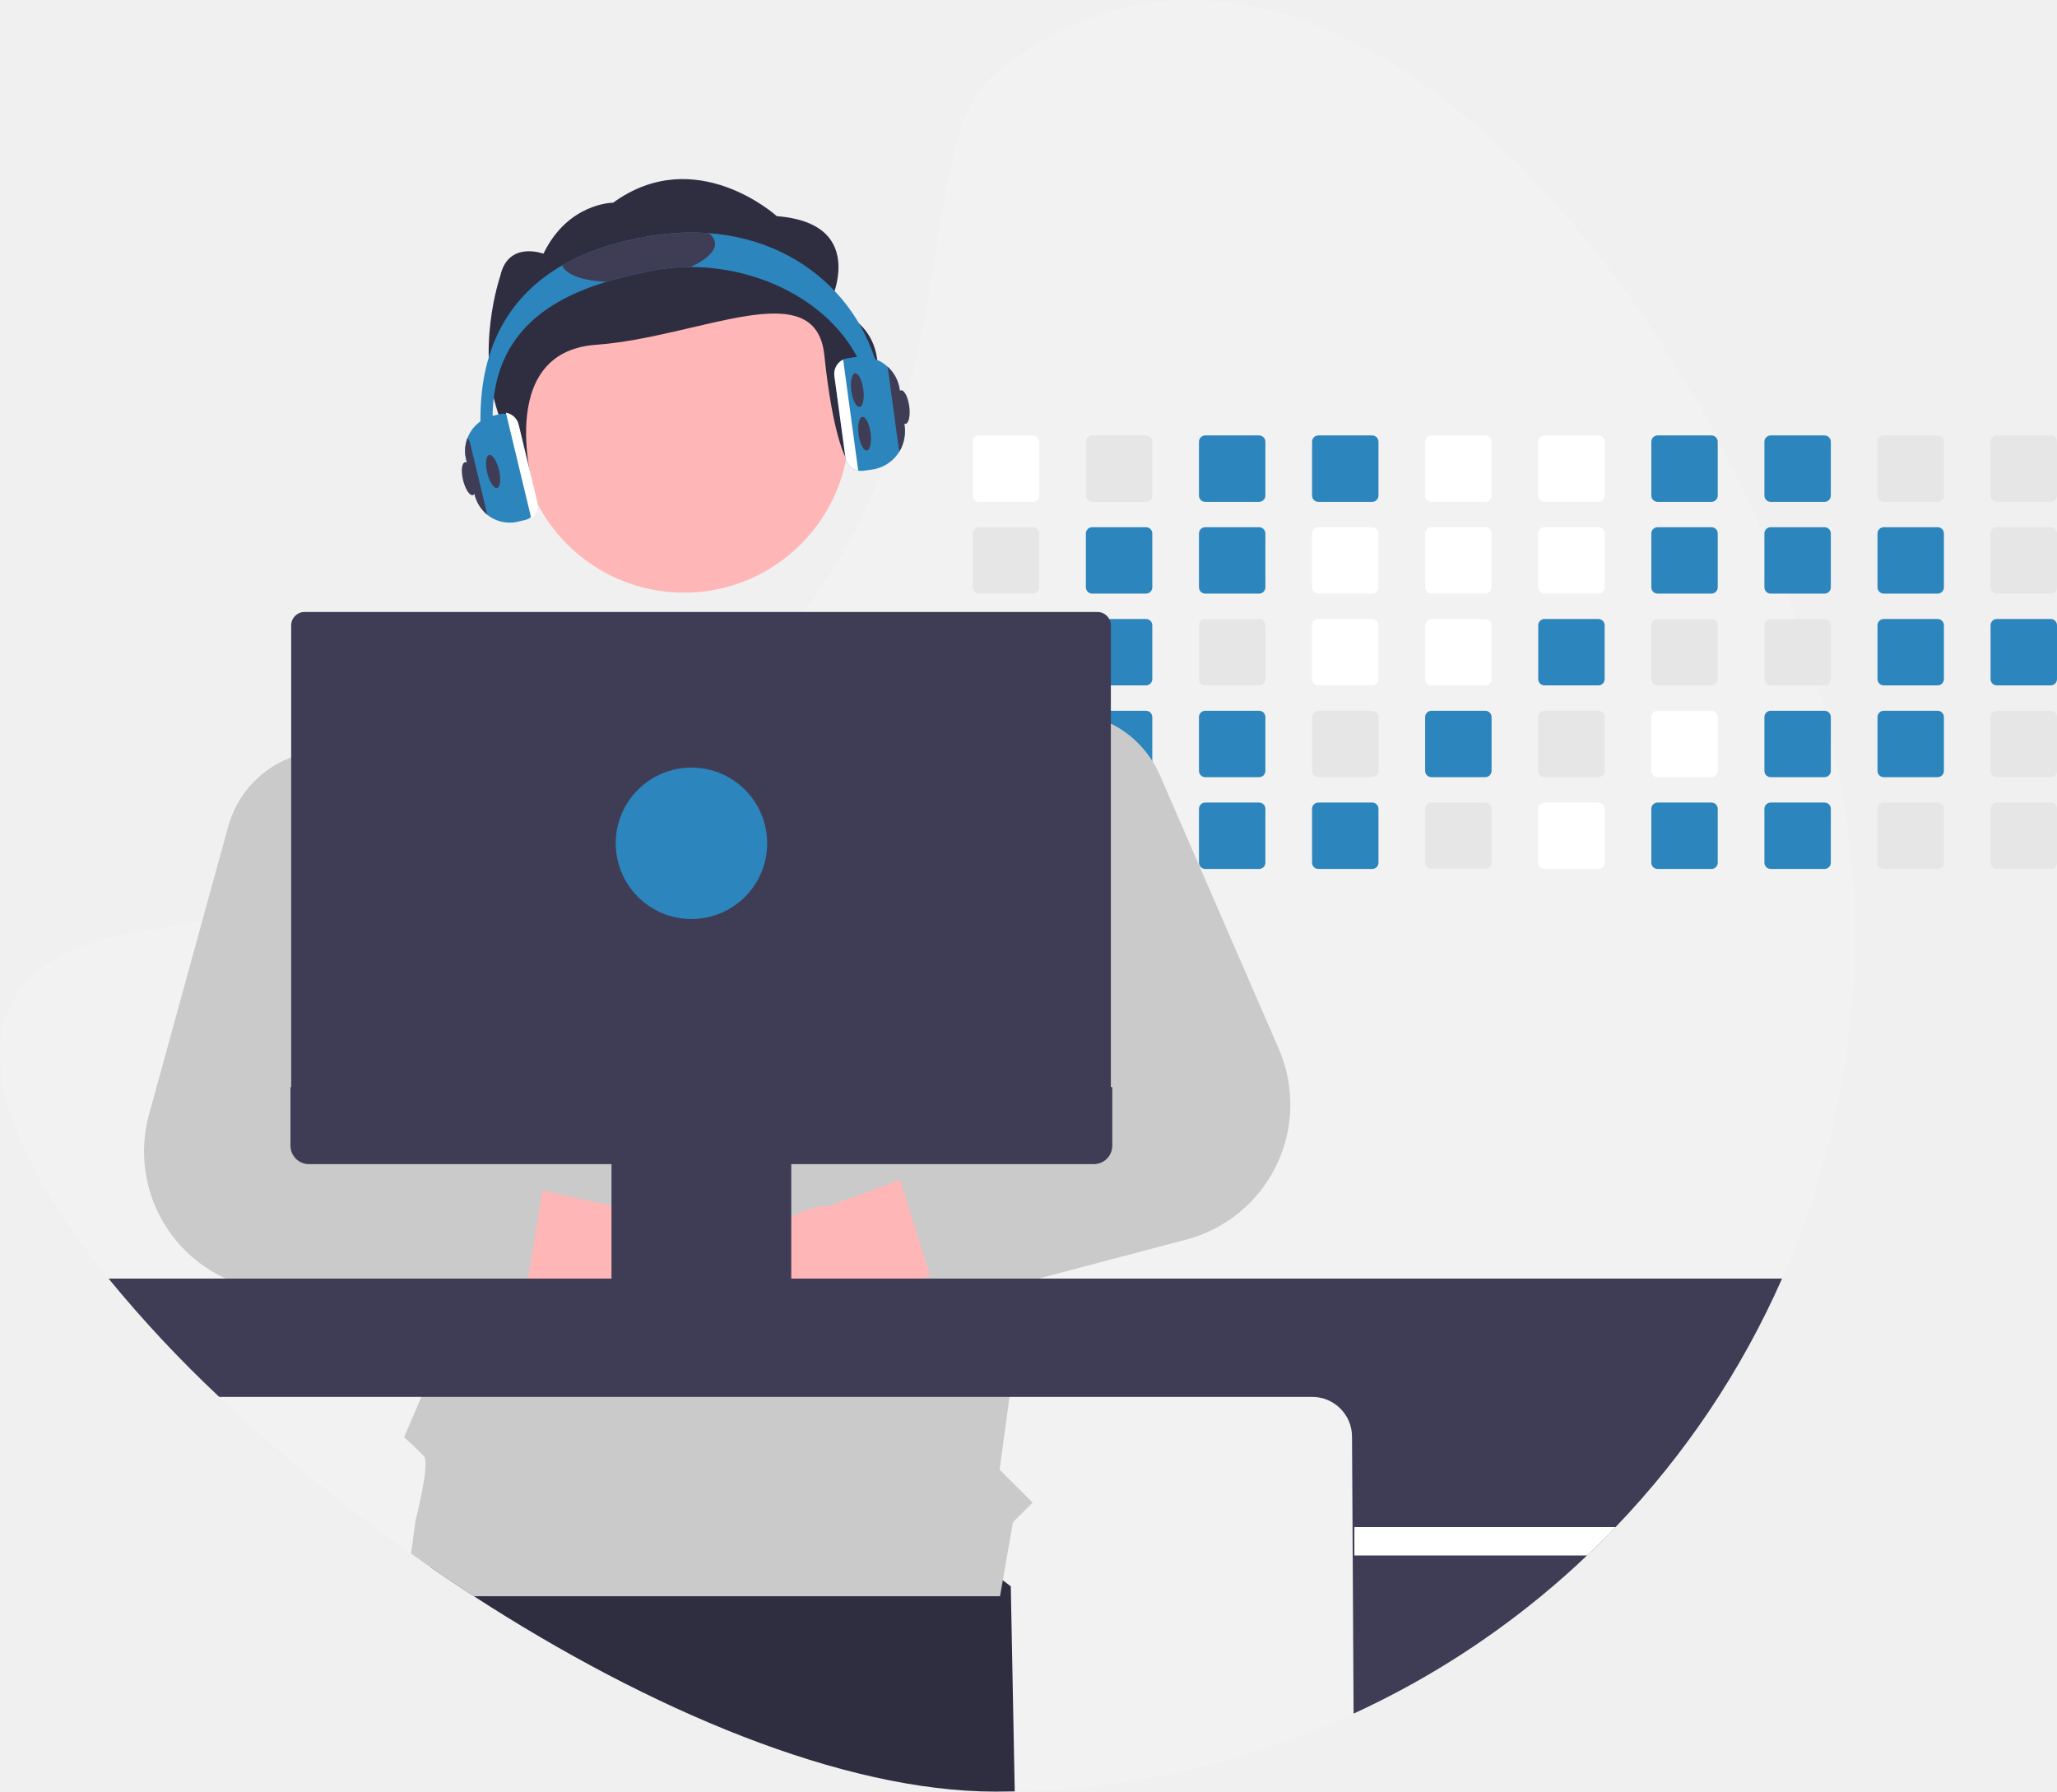
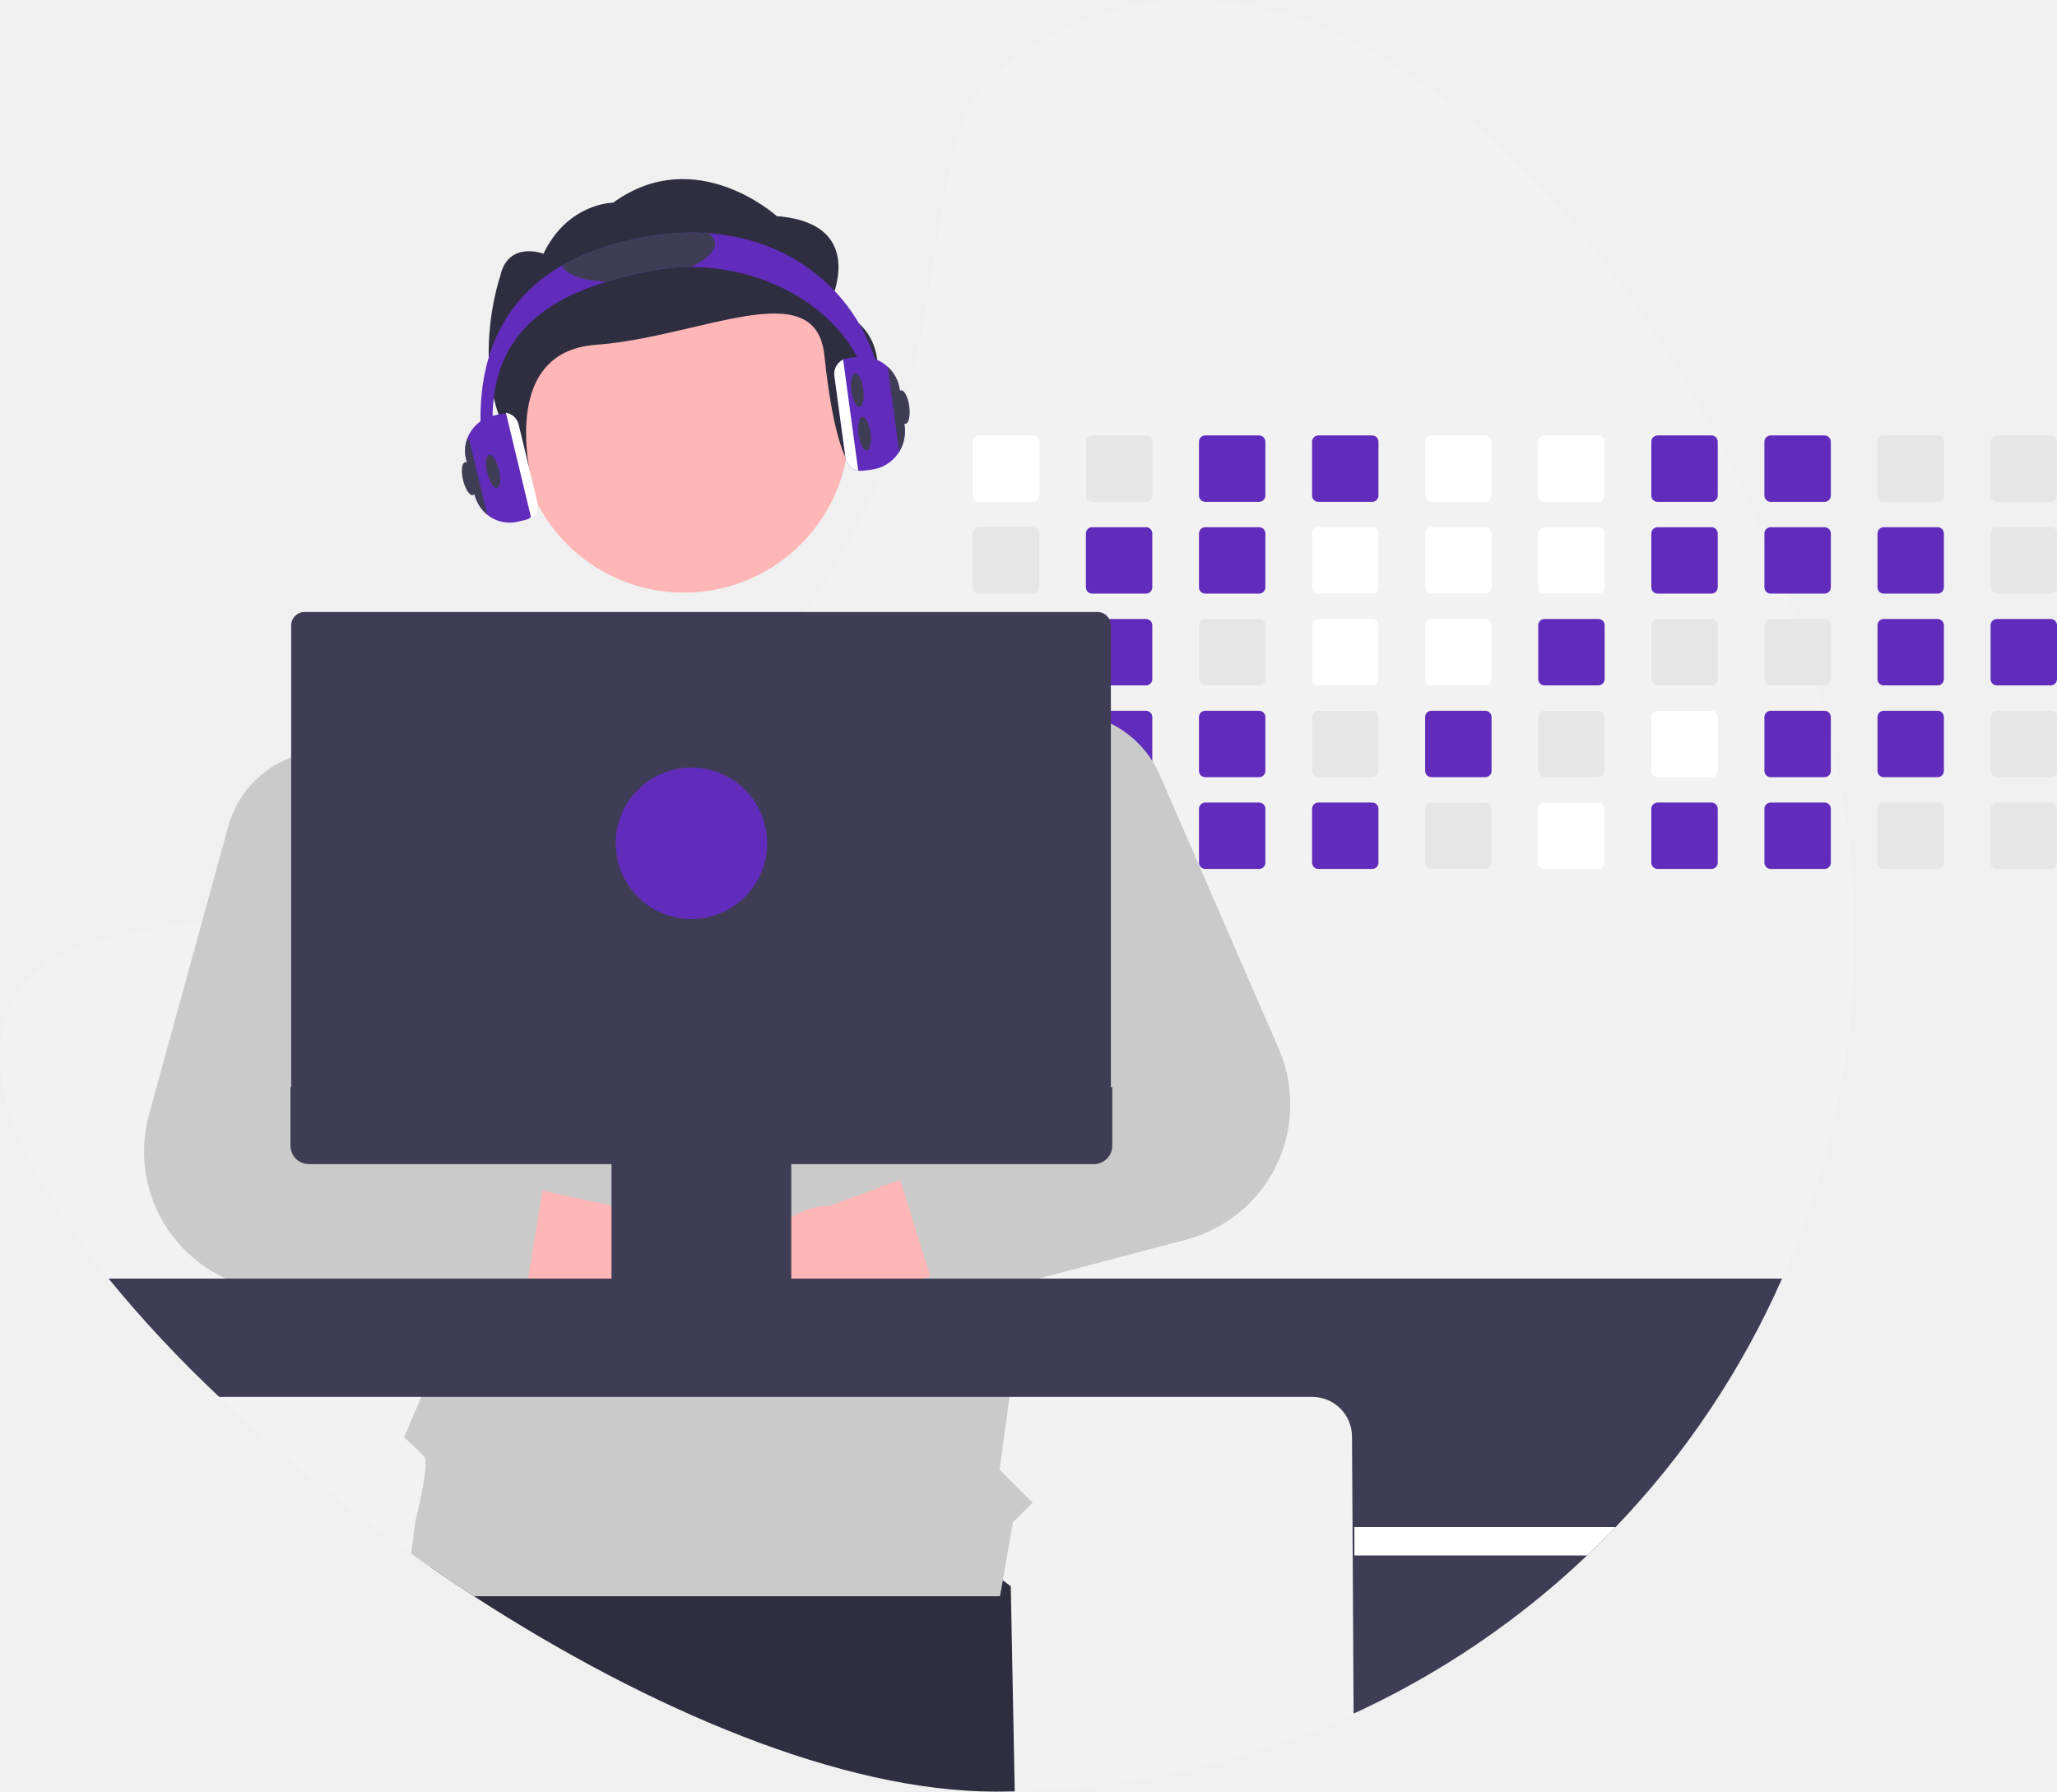
<svg xmlns="http://www.w3.org/2000/svg" data-name="Layer 1" width="850.538" height="740.83" viewBox="0 0 850.538 740.83">
  <path d="M941.609,465.125a354.21,354.21,0,0,1-98.85,245.9q-5.745,6.015-11.8,11.74-9.225,8.775-19.07,16.87a353.934,353.934,0,0,1-217.58,80.69q-3.975.09-7.98.09c-63.43,0-143.21-33.88-215.61-80.78q-8.985-5.82-17.81-11.91-4.125-2.82-8.21-5.72a730.43,730.43,0,0,1-79.32-64.8,514.116,514.116,0,0,1-45.75-48.92c-55.63-68.62-67.9-130.45,11.41-143.16q14.085-2.25,27.34-4.81,19.2-3.69,36.75-7.97,23.64-5.745,44.42-12.46,6.99-2.25,13.66-4.59c65.74-23.09,109.74-53.2,139.69-85.87q7.62-8.295,14.05-16.79a236.055,236.055,0,0,0,17.83-27.12,254.898,254.898,0,0,0,18.41-41.05l.27-.78c23.83-68.74,16.58-132.5,42.87-153.84,112.38-91.23,252.29,38.69,317.96,191.9q4.965,11.58,9.34,23.3,1.965,5.235,3.79,10.49,4.8,13.695,8.71,27.46,1.5,5.25,2.86,10.49c.97,3.77,1.9,7.53,2.76,11.29C938.139,412.305,941.609,439.455,941.609,465.125Z" transform="translate(-174.731 -79.58524)" fill="#f2f2f2" />
  <path d="M594.309,820.325q-3.975.09-7.98.09c-63.43,0-143.21-33.88-215.61-80.78q-8.985-5.82-17.81-11.91l5.16-31.4,156.21-20.74,78.4,59.95Z" transform="translate(-174.731 -79.58524)" fill="#2f2e41" />
  <path d="M601.829,259.635h-22.26a2.601,2.601,0,0,0-2.6,2.6v22.27a2.593,2.593,0,0,0,2.6,2.59h22.26a2.599,2.599,0,0,0,2.6-2.59v-22.27A2.608,2.608,0,0,0,601.829,259.635Z" transform="translate(-174.731 -79.58524)" fill="#fff" />
  <path d="M601.829,297.585h-22.26a2.601,2.601,0,0,0-2.6,2.6v22.27a2.593,2.593,0,0,0,2.6,2.59h22.26a2.599,2.599,0,0,0,2.6-2.59v-22.27A2.608,2.608,0,0,0,601.829,297.585Z" transform="translate(-174.731 -79.58524)" fill="#e6e6e6" />
  <path d="M601.829,335.535h-22.26a2.601,2.601,0,0,0-2.6,2.6v22.26a2.595,2.595,0,0,0,2.6,2.6h22.26a2.601,2.601,0,0,0,2.6-2.6v-22.26A2.608,2.608,0,0,0,601.829,335.535Z" transform="translate(-174.731 -79.58524)" fill="#e6e6e6" />
  <path d="M604.389,375.625a2.617,2.617,0,0,0-2.56-2.14h-22.26a2.601,2.601,0,0,0-2.6,2.6v22.26a2.595,2.595,0,0,0,2.6,2.6h22.26a2.601,2.601,0,0,0,2.6-2.6v-22.26A2.313,2.313,0,0,0,604.389,375.625Z" transform="translate(-174.731 -79.58524)" fill="#e6e6e6" />
  <path d="M602.839,411.635a2.634,2.634,0,0,0-1.01-.2h-22.26a2.595,2.595,0,0,0-2.6,2.6v22.26a2.588,2.588,0,0,0,2.6,2.6h22.26a2.601,2.601,0,0,0,2.6-2.6v-22.26A2.616,2.616,0,0,0,602.839,411.635Z" transform="translate(-174.731 -79.58524)" fill="#e6e6e6" />
  <path d="M648.589,259.635h-22.26a2.601,2.601,0,0,0-2.6,2.6v22.27a2.593,2.593,0,0,0,2.6,2.59h22.26a2.599,2.599,0,0,0,2.6-2.59v-22.27A2.608,2.608,0,0,0,648.589,259.635Z" transform="translate(-174.731 -79.58524)" fill="#e6e6e6" />
-   <path d="M648.589,297.585h-22.26a2.601,2.601,0,0,0-2.6,2.6v22.27a2.593,2.593,0,0,0,2.6,2.59h22.26a2.599,2.599,0,0,0,2.6-2.59v-22.27A2.608,2.608,0,0,0,648.589,297.585Z" transform="translate(-174.731 -79.58524)" fill="#2c85bc" />
-   <path d="M648.589,335.535h-22.26a2.601,2.601,0,0,0-2.6,2.6v22.26a2.595,2.595,0,0,0,2.6,2.6h22.26a2.601,2.601,0,0,0,2.6-2.6v-22.26A2.608,2.608,0,0,0,648.589,335.535Z" transform="translate(-174.731 -79.58524)" fill="#2c85bc" />
-   <path d="M648.589,373.485h-22.26a2.593,2.593,0,0,0-2.46,1.78,2.478,2.478,0,0,0-.14.82v22.26a2.595,2.595,0,0,0,2.6,2.6h22.26a2.601,2.601,0,0,0,2.6-2.6v-22.26A2.608,2.608,0,0,0,648.589,373.485Z" transform="translate(-174.731 -79.58524)" fill="#2c85bc" />
+   <path d="M648.589,297.585h-22.26a2.601,2.601,0,0,0-2.6,2.6v22.27a2.593,2.593,0,0,0,2.6,2.59h22.26a2.599,2.599,0,0,0,2.6-2.59v-22.27A2.608,2.608,0,0,0,648.589,297.585Z" transform="translate(-174.731 -79.58524)" fill="#612cbc" />
+   <path d="M648.589,335.535h-22.26a2.601,2.601,0,0,0-2.6,2.6v22.26a2.595,2.595,0,0,0,2.6,2.6h22.26a2.601,2.601,0,0,0,2.6-2.6v-22.26A2.608,2.608,0,0,0,648.589,335.535Z" transform="translate(-174.731 -79.58524)" fill="#612cbc" />
+   <path d="M648.589,373.485h-22.26a2.593,2.593,0,0,0-2.46,1.78,2.478,2.478,0,0,0-.14.82v22.26a2.595,2.595,0,0,0,2.6,2.6h22.26a2.601,2.601,0,0,0,2.6-2.6v-22.26A2.608,2.608,0,0,0,648.589,373.485Z" transform="translate(-174.731 -79.58524)" fill="#612cbc" />
  <path d="M648.589,411.435h-22.26a2.595,2.595,0,0,0-2.6,2.6v22.26a2.595,2.595,0,0,0,2.6,2.6h22.26a2.601,2.601,0,0,0,2.6-2.6v-22.26A2.601,2.601,0,0,0,648.589,411.435Z" transform="translate(-174.731 -79.58524)" fill="#e6e6e6" />
-   <path d="M695.349,259.635h-22.26a2.601,2.601,0,0,0-2.6,2.6v22.27a2.593,2.593,0,0,0,2.6,2.59h22.26a2.599,2.599,0,0,0,2.6-2.59v-22.27A2.608,2.608,0,0,0,695.349,259.635Z" transform="translate(-174.731 -79.58524)" fill="#2c85bc" />
-   <path d="M695.349,297.585h-22.26a2.601,2.601,0,0,0-2.6,2.6v22.27a2.593,2.593,0,0,0,2.6,2.59h22.26a2.599,2.599,0,0,0,2.6-2.59v-22.27A2.608,2.608,0,0,0,695.349,297.585Z" transform="translate(-174.731 -79.58524)" fill="#2c85bc" />
+   <path d="M695.349,259.635h-22.26a2.601,2.601,0,0,0-2.6,2.6v22.27a2.593,2.593,0,0,0,2.6,2.59h22.26a2.599,2.599,0,0,0,2.6-2.59v-22.27A2.608,2.608,0,0,0,695.349,259.635Z" transform="translate(-174.731 -79.58524)" fill="#612cbc" />
+   <path d="M695.349,297.585h-22.26a2.601,2.601,0,0,0-2.6,2.6v22.27a2.593,2.593,0,0,0,2.6,2.59h22.26a2.599,2.599,0,0,0,2.6-2.59v-22.27A2.608,2.608,0,0,0,695.349,297.585Z" transform="translate(-174.731 -79.58524)" fill="#612cbc" />
  <path d="M695.349,335.535h-22.26a2.601,2.601,0,0,0-2.6,2.6v22.26a2.595,2.595,0,0,0,2.6,2.6h22.26a2.601,2.601,0,0,0,2.6-2.6v-22.26A2.608,2.608,0,0,0,695.349,335.535Z" transform="translate(-174.731 -79.58524)" fill="#e6e6e6" />
-   <path d="M695.349,373.485h-22.26a2.601,2.601,0,0,0-2.6,2.6v22.26a2.595,2.595,0,0,0,2.6,2.6h22.26a2.601,2.601,0,0,0,2.6-2.6v-22.26A2.608,2.608,0,0,0,695.349,373.485Z" transform="translate(-174.731 -79.58524)" fill="#2c85bc" />
-   <path d="M695.349,411.435h-22.26a2.595,2.595,0,0,0-2.6,2.6v22.26a2.595,2.595,0,0,0,2.6,2.6h22.26a2.601,2.601,0,0,0,2.6-2.6v-22.26A2.601,2.601,0,0,0,695.349,411.435Z" transform="translate(-174.731 -79.58524)" fill="#2c85bc" />
-   <path d="M742.109,259.635h-22.26a2.601,2.601,0,0,0-2.6,2.6v22.27a2.593,2.593,0,0,0,2.6,2.59h22.26a2.599,2.599,0,0,0,2.6-2.59v-22.27A2.608,2.608,0,0,0,742.109,259.635Z" transform="translate(-174.731 -79.58524)" fill="#2c85bc" />
+   <path d="M695.349,373.485h-22.26a2.601,2.601,0,0,0-2.6,2.6v22.26a2.595,2.595,0,0,0,2.6,2.6h22.26a2.601,2.601,0,0,0,2.6-2.6v-22.26A2.608,2.608,0,0,0,695.349,373.485Z" transform="translate(-174.731 -79.58524)" fill="#612cbc" />
+   <path d="M695.349,411.435h-22.26a2.595,2.595,0,0,0-2.6,2.6v22.26a2.595,2.595,0,0,0,2.6,2.6h22.26a2.601,2.601,0,0,0,2.6-2.6v-22.26A2.601,2.601,0,0,0,695.349,411.435Z" transform="translate(-174.731 -79.58524)" fill="#612cbc" />
+   <path d="M742.109,259.635h-22.26a2.601,2.601,0,0,0-2.6,2.6v22.27a2.593,2.593,0,0,0,2.6,2.59h22.26a2.599,2.599,0,0,0,2.6-2.59v-22.27A2.608,2.608,0,0,0,742.109,259.635Z" transform="translate(-174.731 -79.58524)" fill="#612cbc" />
  <path d="M742.109,297.585h-22.26a2.601,2.601,0,0,0-2.6,2.6v22.27a2.593,2.593,0,0,0,2.6,2.59h22.26a2.599,2.599,0,0,0,2.6-2.59v-22.27A2.608,2.608,0,0,0,742.109,297.585Z" transform="translate(-174.731 -79.58524)" fill="#fff" />
  <path d="M742.109,335.535h-22.26a2.601,2.601,0,0,0-2.6,2.6v22.26a2.595,2.595,0,0,0,2.6,2.6h22.26a2.601,2.601,0,0,0,2.6-2.6v-22.26A2.608,2.608,0,0,0,742.109,335.535Z" transform="translate(-174.731 -79.58524)" fill="#fff" />
  <path d="M742.109,373.485h-22.26a2.601,2.601,0,0,0-2.6,2.6v22.26a2.595,2.595,0,0,0,2.6,2.6h22.26a2.601,2.601,0,0,0,2.6-2.6v-22.26A2.608,2.608,0,0,0,742.109,373.485Z" transform="translate(-174.731 -79.58524)" fill="#e6e6e6" />
-   <path d="M742.109,411.435h-22.26a2.595,2.595,0,0,0-2.6,2.6v22.26a2.595,2.595,0,0,0,2.6,2.6h22.26a2.601,2.601,0,0,0,2.6-2.6v-22.26A2.601,2.601,0,0,0,742.109,411.435Z" transform="translate(-174.731 -79.58524)" fill="#2c85bc" />
+   <path d="M742.109,411.435h-22.26a2.595,2.595,0,0,0-2.6,2.6v22.26a2.595,2.595,0,0,0,2.6,2.6h22.26a2.601,2.601,0,0,0,2.6-2.6v-22.26A2.601,2.601,0,0,0,742.109,411.435Z" transform="translate(-174.731 -79.58524)" fill="#612cbc" />
  <path d="M788.869,259.635h-22.27a2.599,2.599,0,0,0-2.59,2.6v22.27a2.591,2.591,0,0,0,2.59,2.59h22.27a2.599,2.599,0,0,0,2.6-2.59v-22.27A2.608,2.608,0,0,0,788.869,259.635Z" transform="translate(-174.731 -79.58524)" fill="#fff" />
  <path d="M788.869,297.585h-22.27a2.599,2.599,0,0,0-2.59,2.6v22.27a2.59,2.59,0,0,0,2.59,2.59h22.27a2.599,2.599,0,0,0,2.6-2.59v-22.27A2.608,2.608,0,0,0,788.869,297.585Z" transform="translate(-174.731 -79.58524)" fill="#fff" />
  <path d="M788.869,335.535h-22.27a2.599,2.599,0,0,0-2.59,2.6v22.26a2.593,2.593,0,0,0,2.59,2.6h22.27a2.601,2.601,0,0,0,2.6-2.6v-22.26A2.608,2.608,0,0,0,788.869,335.535Z" transform="translate(-174.731 -79.58524)" fill="#fff" />
-   <path d="M788.869,373.485h-22.27a2.599,2.599,0,0,0-2.59,2.6v22.26a2.593,2.593,0,0,0,2.59,2.6h22.27a2.601,2.601,0,0,0,2.6-2.6v-22.26A2.608,2.608,0,0,0,788.869,373.485Z" transform="translate(-174.731 -79.58524)" fill="#2c85bc" />
+   <path d="M788.869,373.485h-22.27a2.599,2.599,0,0,0-2.59,2.6v22.26a2.593,2.593,0,0,0,2.59,2.6h22.27a2.601,2.601,0,0,0,2.6-2.6v-22.26A2.608,2.608,0,0,0,788.869,373.485Z" transform="translate(-174.731 -79.58524)" fill="#612cbc" />
  <path d="M788.869,411.435h-22.27a2.593,2.593,0,0,0-2.59,2.6v22.26a2.593,2.593,0,0,0,2.59,2.6h22.27a2.601,2.601,0,0,0,2.6-2.6v-22.26A2.601,2.601,0,0,0,788.869,411.435Z" transform="translate(-174.731 -79.58524)" fill="#e6e6e6" />
  <path d="M835.629,259.635h-22.27a2.599,2.599,0,0,0-2.59,2.6v22.27a2.591,2.591,0,0,0,2.59,2.59h22.27a2.599,2.599,0,0,0,2.6-2.59v-22.27A2.608,2.608,0,0,0,835.629,259.635Z" transform="translate(-174.731 -79.58524)" fill="#fff" />
  <path d="M835.629,297.585h-22.27a2.599,2.599,0,0,0-2.59,2.6v22.27a2.59,2.59,0,0,0,2.59,2.59h22.27a2.599,2.599,0,0,0,2.6-2.59v-22.27A2.608,2.608,0,0,0,835.629,297.585Z" transform="translate(-174.731 -79.58524)" fill="#fff" />
-   <path d="M835.629,335.535h-22.27a2.599,2.599,0,0,0-2.59,2.6v22.26a2.593,2.593,0,0,0,2.59,2.6h22.27a2.601,2.601,0,0,0,2.6-2.6v-22.26A2.608,2.608,0,0,0,835.629,335.535Z" transform="translate(-174.731 -79.58524)" fill="#2c85bc" />
+   <path d="M835.629,335.535h-22.27a2.599,2.599,0,0,0-2.59,2.6v22.26a2.593,2.593,0,0,0,2.59,2.6h22.27a2.601,2.601,0,0,0,2.6-2.6v-22.26A2.608,2.608,0,0,0,835.629,335.535Z" transform="translate(-174.731 -79.58524)" fill="#612cbc" />
  <path d="M835.629,373.485h-22.27a2.599,2.599,0,0,0-2.59,2.6v22.26a2.593,2.593,0,0,0,2.59,2.6h22.27a2.601,2.601,0,0,0,2.6-2.6v-22.26A2.608,2.608,0,0,0,835.629,373.485Z" transform="translate(-174.731 -79.58524)" fill="#e6e6e6" />
  <path d="M835.629,411.435h-22.27a2.593,2.593,0,0,0-2.59,2.6v22.26a2.593,2.593,0,0,0,2.59,2.6h22.27a2.601,2.601,0,0,0,2.6-2.6v-22.26A2.601,2.601,0,0,0,835.629,411.435Z" transform="translate(-174.731 -79.58524)" fill="#fff" />
-   <path d="M882.389,259.635h-22.27a2.599,2.599,0,0,0-2.59,2.6v22.27a2.591,2.591,0,0,0,2.59,2.59h22.27a2.599,2.599,0,0,0,2.6-2.59v-22.27A2.608,2.608,0,0,0,882.389,259.635Z" transform="translate(-174.731 -79.58524)" fill="#2c85bc" />
-   <path d="M882.389,297.585h-22.27a2.599,2.599,0,0,0-2.59,2.6v22.27a2.59,2.59,0,0,0,2.59,2.59h22.27a2.599,2.599,0,0,0,2.6-2.59v-22.27A2.608,2.608,0,0,0,882.389,297.585Z" transform="translate(-174.731 -79.58524)" fill="#2c85bc" />
+   <path d="M882.389,259.635h-22.27a2.599,2.599,0,0,0-2.59,2.6v22.27a2.591,2.591,0,0,0,2.59,2.59h22.27a2.599,2.599,0,0,0,2.6-2.59v-22.27A2.608,2.608,0,0,0,882.389,259.635Z" transform="translate(-174.731 -79.58524)" fill="#612cbc" />
+   <path d="M882.389,297.585h-22.27a2.599,2.599,0,0,0-2.59,2.6v22.27a2.59,2.59,0,0,0,2.59,2.59h22.27a2.599,2.599,0,0,0,2.6-2.59v-22.27A2.608,2.608,0,0,0,882.389,297.585Z" transform="translate(-174.731 -79.58524)" fill="#612cbc" />
  <path d="M882.389,335.535h-22.27a2.599,2.599,0,0,0-2.59,2.6v22.26a2.593,2.593,0,0,0,2.59,2.6h22.27a2.601,2.601,0,0,0,2.6-2.6v-22.26A2.608,2.608,0,0,0,882.389,335.535Z" transform="translate(-174.731 -79.58524)" fill="#e6e6e6" />
  <path d="M882.389,373.485h-22.27a2.599,2.599,0,0,0-2.59,2.6v22.26a2.593,2.593,0,0,0,2.59,2.6h22.27a2.601,2.601,0,0,0,2.6-2.6v-22.26A2.608,2.608,0,0,0,882.389,373.485Z" transform="translate(-174.731 -79.58524)" fill="#fff" />
-   <path d="M882.389,411.435h-22.27a2.593,2.593,0,0,0-2.59,2.6v22.26a2.593,2.593,0,0,0,2.59,2.6h22.27a2.601,2.601,0,0,0,2.6-2.6v-22.26A2.601,2.601,0,0,0,882.389,411.435Z" transform="translate(-174.731 -79.58524)" fill="#2c85bc" />
-   <path d="M929.149,259.635h-22.27a2.599,2.599,0,0,0-2.59,2.6v22.27a2.591,2.591,0,0,0,2.59,2.59h22.27a2.599,2.599,0,0,0,2.6-2.59v-22.27A2.608,2.608,0,0,0,929.149,259.635Z" transform="translate(-174.731 -79.58524)" fill="#2c85bc" />
-   <path d="M929.149,297.585h-22.27a2.599,2.599,0,0,0-2.59,2.6v22.27a2.59,2.59,0,0,0,2.59,2.59h22.27a2.599,2.599,0,0,0,2.6-2.59v-22.27A2.608,2.608,0,0,0,929.149,297.585Z" transform="translate(-174.731 -79.58524)" fill="#2c85bc" />
+   <path d="M882.389,411.435h-22.27a2.593,2.593,0,0,0-2.59,2.6v22.26a2.593,2.593,0,0,0,2.59,2.6h22.27a2.601,2.601,0,0,0,2.6-2.6v-22.26A2.601,2.601,0,0,0,882.389,411.435Z" transform="translate(-174.731 -79.58524)" fill="#612cbc" />
+   <path d="M929.149,259.635h-22.27a2.599,2.599,0,0,0-2.59,2.6v22.27a2.591,2.591,0,0,0,2.59,2.59h22.27a2.599,2.599,0,0,0,2.6-2.59v-22.27A2.608,2.608,0,0,0,929.149,259.635Z" transform="translate(-174.731 -79.58524)" fill="#612cbc" />
+   <path d="M929.149,297.585h-22.27a2.599,2.599,0,0,0-2.59,2.6v22.27a2.59,2.59,0,0,0,2.59,2.59h22.27a2.599,2.599,0,0,0,2.6-2.59v-22.27A2.608,2.608,0,0,0,929.149,297.585Z" transform="translate(-174.731 -79.58524)" fill="#612cbc" />
  <path d="M929.149,335.535h-22.27a2.599,2.599,0,0,0-2.59,2.6v22.26a2.593,2.593,0,0,0,2.59,2.6h22.27a2.601,2.601,0,0,0,2.6-2.6v-22.26A2.608,2.608,0,0,0,929.149,335.535Z" transform="translate(-174.731 -79.58524)" fill="#e6e6e6" />
-   <path d="M929.149,373.485h-22.27a2.599,2.599,0,0,0-2.59,2.6v22.26a2.593,2.593,0,0,0,2.59,2.6h22.27a2.601,2.601,0,0,0,2.6-2.6v-22.26A2.608,2.608,0,0,0,929.149,373.485Z" transform="translate(-174.731 -79.58524)" fill="#2c85bc" />
-   <path d="M929.149,411.435h-22.27a2.593,2.593,0,0,0-2.59,2.6v22.26a2.593,2.593,0,0,0,2.59,2.6h22.27a2.601,2.601,0,0,0,2.6-2.6v-22.26A2.601,2.601,0,0,0,929.149,411.435Z" transform="translate(-174.731 -79.58524)" fill="#2c85bc" />
+   <path d="M929.149,373.485h-22.27a2.599,2.599,0,0,0-2.59,2.6v22.26a2.593,2.593,0,0,0,2.59,2.6h22.27a2.601,2.601,0,0,0,2.6-2.6v-22.26A2.608,2.608,0,0,0,929.149,373.485Z" transform="translate(-174.731 -79.58524)" fill="#612cbc" />
+   <path d="M929.149,411.435h-22.27a2.593,2.593,0,0,0-2.59,2.6v22.26a2.593,2.593,0,0,0,2.59,2.6h22.27a2.601,2.601,0,0,0,2.6-2.6v-22.26A2.601,2.601,0,0,0,929.149,411.435Z" transform="translate(-174.731 -79.58524)" fill="#612cbc" />
  <path d="M975.909,259.635h-22.27a2.599,2.599,0,0,0-2.59,2.6v22.27a2.591,2.591,0,0,0,2.59,2.59h22.27a2.599,2.599,0,0,0,2.6-2.59v-22.27A2.608,2.608,0,0,0,975.909,259.635Z" transform="translate(-174.731 -79.58524)" fill="#e6e6e6" />
-   <path d="M975.909,297.585h-22.27a2.599,2.599,0,0,0-2.59,2.6v22.27a2.59,2.59,0,0,0,2.59,2.59h22.27a2.599,2.599,0,0,0,2.6-2.59v-22.27A2.608,2.608,0,0,0,975.909,297.585Z" transform="translate(-174.731 -79.58524)" fill="#2c85bc" />
-   <path d="M975.909,335.535h-22.27a2.599,2.599,0,0,0-2.59,2.6v22.26a2.593,2.593,0,0,0,2.59,2.6h22.27a2.601,2.601,0,0,0,2.6-2.6v-22.26A2.608,2.608,0,0,0,975.909,335.535Z" transform="translate(-174.731 -79.58524)" fill="#2c85bc" />
-   <path d="M975.909,373.485h-22.27a2.599,2.599,0,0,0-2.59,2.6v22.26a2.593,2.593,0,0,0,2.59,2.6h22.27a2.601,2.601,0,0,0,2.6-2.6v-22.26A2.608,2.608,0,0,0,975.909,373.485Z" transform="translate(-174.731 -79.58524)" fill="#2c85bc" />
+   <path d="M975.909,297.585h-22.27a2.599,2.599,0,0,0-2.59,2.6v22.27a2.59,2.59,0,0,0,2.59,2.59h22.27a2.599,2.599,0,0,0,2.6-2.59v-22.27A2.608,2.608,0,0,0,975.909,297.585Z" transform="translate(-174.731 -79.58524)" fill="#612cbc" />
+   <path d="M975.909,335.535h-22.27a2.599,2.599,0,0,0-2.59,2.6v22.26a2.593,2.593,0,0,0,2.59,2.6h22.27a2.601,2.601,0,0,0,2.6-2.6v-22.26A2.608,2.608,0,0,0,975.909,335.535Z" transform="translate(-174.731 -79.58524)" fill="#612cbc" />
+   <path d="M975.909,373.485h-22.27a2.599,2.599,0,0,0-2.59,2.6v22.26a2.593,2.593,0,0,0,2.59,2.6h22.27a2.601,2.601,0,0,0,2.6-2.6v-22.26A2.608,2.608,0,0,0,975.909,373.485Z" transform="translate(-174.731 -79.58524)" fill="#612cbc" />
  <path d="M975.909,411.435h-22.27a2.593,2.593,0,0,0-2.59,2.6v22.26a2.593,2.593,0,0,0,2.59,2.6h22.27a2.601,2.601,0,0,0,2.6-2.6v-22.26A2.601,2.601,0,0,0,975.909,411.435Z" transform="translate(-174.731 -79.58524)" fill="#e6e6e6" />
  <path d="M1022.669,259.635h-22.27a2.599,2.599,0,0,0-2.59,2.6v22.27a2.591,2.591,0,0,0,2.59,2.59h22.27a2.599,2.599,0,0,0,2.6-2.59v-22.27A2.608,2.608,0,0,0,1022.669,259.635Z" transform="translate(-174.731 -79.58524)" fill="#e6e6e6" />
  <path d="M1022.669,297.585h-22.27a2.599,2.599,0,0,0-2.59,2.6v22.27a2.591,2.591,0,0,0,2.59,2.59h22.27a2.599,2.599,0,0,0,2.6-2.59v-22.27A2.608,2.608,0,0,0,1022.669,297.585Z" transform="translate(-174.731 -79.58524)" fill="#e6e6e6" />
-   <path d="M1022.669,335.535h-22.27a2.599,2.599,0,0,0-2.59,2.6v22.26a2.593,2.593,0,0,0,2.59,2.6h22.27a2.601,2.601,0,0,0,2.6-2.6v-22.26A2.608,2.608,0,0,0,1022.669,335.535Z" transform="translate(-174.731 -79.58524)" fill="#2c85bc" />
+   <path d="M1022.669,335.535h-22.27a2.599,2.599,0,0,0-2.59,2.6v22.26a2.593,2.593,0,0,0,2.59,2.6h22.27a2.601,2.601,0,0,0,2.6-2.6v-22.26A2.608,2.608,0,0,0,1022.669,335.535Z" transform="translate(-174.731 -79.58524)" fill="#612cbc" />
  <path d="M1022.669,373.485h-22.27a2.599,2.599,0,0,0-2.59,2.6v22.26a2.593,2.593,0,0,0,2.59,2.6h22.27a2.601,2.601,0,0,0,2.6-2.6v-22.26A2.608,2.608,0,0,0,1022.669,373.485Z" transform="translate(-174.731 -79.58524)" fill="#e6e6e6" />
  <path d="M1022.669,411.435h-22.27a2.593,2.593,0,0,0-2.59,2.6v22.26a2.593,2.593,0,0,0,2.59,2.6h22.27a2.601,2.601,0,0,0,2.6-2.6v-22.26A2.601,2.601,0,0,0,1022.669,411.435Z" transform="translate(-174.731 -79.58524)" fill="#e6e6e6" />
  <polygon points="336.095 660.051 335.475 660.051 336.005 659.981 336.095 660.051" fill="#2f2e41" />
  <circle id="b6132315-04e2-4cdb-a713-107c9cd58b0b" data-name="ab6171fa-7d69-4734-b81c-8dff60f9761b" cx="282.814" cy="176.733" r="68.322" fill="#ffb6b6" />
  <path id="f4304bdd-ba2d-4fff-b404-410205410c5d-266" data-name="bf427902-b9bf-4946-b5d7-5c1c7e04535e" d="M517.377,206.226s17.869-34.161-21.444-37.266c0,0-33.515-30.402-67.676-5.558,0,0-18.633,0-28.823,21.086,0,0-14.655-5.558-17.876,9.317,0,0-10.723,31.055,0,59.005,10.723,27.95,14.285,31.055,14.285,31.055s-17.621-58.598,25.27-61.704,90.887-29.909,94.461,4.251,8.953,42.578,8.953,42.578S558.479,220.201,517.377,206.226Z" transform="translate(-174.731 -79.58524)" fill="#2f2e41" />
  <path d="M634.279,424.695l-.22,1.16-2.47,13.04-17.07,90.2-1.01,5.31-2.12,11.23-2.9,15.32-6.43,33.95-1.84,9.73-.69,3.65-.24,1.28-1.91,10.07-.58,3.04-4.66,34.53-4.07,30.09,13.62,13.62-8.12,8.12-5.33,30.53.01.07H370.719q-13.2-8.55-26.02-17.63l1.79-13.4s6.16-23.93,3.57-26.79c-2.58-2.86-8.24-7.97-8.24-7.97l7.13-16.64.99-2.31-1.66-34.43-.04-.83-.55-11.35-.07-1.46-.11-2.19-2.11-43.68-.04-.72-.64-13.24-.6-12.59-.26-5.31-2.57-53.13-1.74-36.08-1.52-31.41,6.11-2.07,65.35-22.21,27.07-35.19,56.34.42,27.58.21,46.02,42.68,10.47,5,.08.04,7.51,3.59,19.04,9.09,20.13,9.62,10.33,4.93Z" transform="translate(-174.731 -79.58524)" fill="#cacaca" />
  <path d="M443.84,637.136a30.286,30.286,0,0,1-40.664-22.43L296.617,599.588l37.043-41.902,95.511,20.78a30.45,30.45,0,0,1,14.669,58.67Z" transform="translate(-174.731 -79.58524)" fill="#ffb6b6" />
  <path d="M396.329,560.955a13.522,13.522,0,0,0-7.89-4.87l-43.72-9.09-4.49-.93a18.933,18.933,0,0,1-12.53-9.07,19.161,19.161,0,0,1-2.45-7.9,18.895,18.895,0,0,1,.89-7.48l15.15-45.65,9.83-29.62a41.792,41.792,0,0,0,2.09-11.05,43.349,43.349,0,0,0-9.07-28.89,42.693,42.693,0,0,0-49.01-13.64c-.25.09-.51.19-.76.29a42.583,42.583,0,0,0-25.31,28.41l-10.68,38.85-22.03,80.09a57.766,57.766,0,0,0,48.96,72.68l62.97,7.38,29.14,3.42a13.497,13.497,0,0,0,14.84-10.73,4.895,4.895,0,0,0,.11-.55l.7-4.32,5.93-36.38.06-.37A13.475,13.475,0,0,0,396.329,560.955Z" transform="translate(-174.731 -79.58524)" fill="#cacaca" />
  <path d="M511.714,638.302a30.286,30.286,0,0,0,37.094-27.94l103.362-29.994L609.588,544.109l-91.626,34.041a30.45,30.45,0,0,0-6.249,60.152Z" transform="translate(-174.731 -79.58524)" fill="#ffb6b6" />
  <path d="M703.489,513.275,654.329,400.135a42.819,42.819,0,0,0-20.27-21.35,43.356,43.356,0,0,0-8.78-3.2c-.47-.12-.94-.23-1.41-.32a42.132,42.132,0,0,0-19.48.36,42.814,42.814,0,0,0-27.34,21.73,1.004,1.004,0,0,0-.08.14,43.1,43.1,0,0,0-.37,38.85l.61,1.22,34.74,69.77a18.9,18.9,0,0,1-10.5,26.19l-2.44.88-43.88,15.85a13.497,13.497,0,0,0-8.33,16.79l.11.35,12.3,39.36c.06.18.12.36.19.54a7.054,7.054,0,0,0,.4.99,13.482,13.482,0,0,0,15.81,7.53l23.68-6.25,4.83-1.28,61.15-16.15a57.76,57.76,0,0,0,38.22-78.86Z" transform="translate(-174.731 -79.58524)" fill="#cacaca" />
  <path d="M219.629,608.285a514.116,514.116,0,0,0,45.75,48.92h451.97a16.446,16.446,0,0,1,16.42,16.43l.65,114.53a355.43,355.43,0,0,0,77.47-48.53q9.84-8.085,19.07-16.87,6.045-5.73,11.8-11.74a355.629,355.629,0,0,0,68.82-102.74Z" transform="translate(-174.731 -79.58524)" fill="#3f3d56" />
  <path d="M842.759,711.025q-5.745,6.015-11.8,11.74H734.749v-11.74Z" transform="translate(-174.731 -79.58524)" fill="#fff" />
  <path d="M633.379,335.535a5.538,5.538,0,0,0-4.87-2.9H300.669a5.555,5.555,0,0,0-5.54,5.55v196.22H634.059V338.185A5.385,5.385,0,0,0,633.379,335.535Z" transform="translate(-174.731 -79.58524)" fill="#3f3d56" />
  <path d="M294.832,529.092V553.306a7.644,7.644,0,0,0,7.644,7.644H427.573v47.787h-1.662a.993.993,0,0,0-.993.993v3.324a.993.993,0,0,0,.993.993h77.658a.993.993,0,0,0,.993-.993v-3.324a.993.993,0,0,0-.993-.993h-1.662V560.95H627.004a7.644,7.644,0,0,0,7.644-7.644V529.092Z" transform="translate(-174.731 -79.58524)" fill="#3f3d56" />
-   <circle cx="285.903" cy="348.704" r="31.306" fill="#2c85bc" />
-   <path d="M540.399,252.585h-5c0-37.8-37.41-62.57-75.15-62.59a82.382,82.382,0,0,0-16.35,1.59c-6.06,1.21-12.35,2.66-18.53,4.55-24.37,7.47-46.97,21.91-46.97,56.45a78.591,78.591,0,0,0,2.54,19.88l-4.84,1.26a83.876,83.876,0,0,1-2.7-21.14c0-30.18,12.39-50.91,33.79-63.27,11.25-6.5,24.98-10.69,40.71-12.73a97.131,97.131,0,0,1,19.75-.6C511.049,179.105,540.399,212.385,540.399,252.585Z" transform="translate(-174.731 -79.58524)" fill="#2c85bc" />
-   <path d="M548.729,255.355l-1.97-14.56a15.71,15.71,0,0,0-5-9.56,15.816,15.816,0,0,0-13.25-4l-3.13.43a6.524,6.524,0,0,0-4.35,2.53,6.548,6.548,0,0,0-1.29,4.87l4.55,33.54a6.577,6.577,0,0,0,5.3,5.57,6.154,6.154,0,0,0,1.22.12,6.499,6.499,0,0,0,.88-.06l3.5-.47a15.791,15.791,0,0,0,10.74-6.43c.27-.38.53-.77.77-1.17A16.748,16.748,0,0,0,548.729,255.355Z" transform="translate(-174.731 -79.58524)" fill="#2c85bc" />
+   <circle cx="285.903" cy="348.704" r="31.306" fill="#612cbc" />
+   <path d="M540.399,252.585h-5c0-37.8-37.41-62.57-75.15-62.59a82.382,82.382,0,0,0-16.35,1.59c-6.06,1.21-12.35,2.66-18.53,4.55-24.37,7.47-46.97,21.91-46.97,56.45a78.591,78.591,0,0,0,2.54,19.88l-4.84,1.26a83.876,83.876,0,0,1-2.7-21.14c0-30.18,12.39-50.91,33.79-63.27,11.25-6.5,24.98-10.69,40.71-12.73a97.131,97.131,0,0,1,19.75-.6C511.049,179.105,540.399,212.385,540.399,252.585Z" transform="translate(-174.731 -79.58524)" fill="#612cbc" />
+   <path d="M548.729,255.355l-1.97-14.56a15.71,15.71,0,0,0-5-9.56,15.816,15.816,0,0,0-13.25-4l-3.13.43a6.524,6.524,0,0,0-4.35,2.53,6.548,6.548,0,0,0-1.29,4.87l4.55,33.54a6.577,6.577,0,0,0,5.3,5.57,6.154,6.154,0,0,0,1.22.12,6.499,6.499,0,0,0,.88-.06l3.5-.47a15.791,15.791,0,0,0,10.74-6.43c.27-.38.53-.77.77-1.17A16.748,16.748,0,0,0,548.729,255.355Z" transform="translate(-174.731 -79.58524)" fill="#612cbc" />
  <path d="M523.359,228.275a6.432,6.432,0,0,0-2.33,1.92,6.548,6.548,0,0,0-1.29,4.87l4.55,33.54a6.577,6.577,0,0,0,5.3,5.57Z" transform="translate(-174.731 -79.58524)" fill="#fff" />
  <path d="M548.729,255.355l-1.97-14.56a15.71,15.71,0,0,0-5-9.56l4.53,33.37a6.176,6.176,0,0,0,.41,1.56A16.748,16.748,0,0,0,548.729,255.355Z" transform="translate(-174.731 -79.58524)" fill="#3f3d56" />
  <ellipse cx="532.218" cy="258.909" rx="2.5" ry="7" transform="translate(-204.7047 -5.69071) rotate(-7.72549)" fill="#3f3d56" />
  <ellipse cx="529.218" cy="240.909" rx="2.5" ry="7" transform="translate(-202.3122 -6.25736) rotate(-7.72549)" fill="#3f3d56" />
  <ellipse cx="548.218" cy="247.909" rx="2.5" ry="7" transform="translate(-203.0808 -3.63971) rotate(-7.72549)" fill="#3f3d56" />
  <path d="M460.249,189.995a82.382,82.382,0,0,0-16.35,1.59c-6.06,1.21-12.35,2.66-18.53,4.55-9.65-.47-16.75-2.97-18.18-6.82,11.25-6.5,24.98-10.69,40.71-12.73a97.131,97.131,0,0,1,19.75-.6,5.727,5.727,0,0,1,2.72,3.82C470.839,183.285,466.869,186.985,460.249,189.995Z" transform="translate(-174.731 -79.58524)" fill="#3f3d56" />
-   <path d="M396.409,287.285l-7.7-32.01a6.024,6.024,0,0,0-4.88-4.55,6.733,6.733,0,0,0-1-.08,6.026,6.026,0,0,0-1.4.17l-2.98.72a14.904,14.904,0,0,0-10.99,17.96l3.45,14.36a15.845,15.845,0,0,0,5.34,8.62,14.045,14.045,0,0,0,1.36.97,14.809,14.809,0,0,0,11.37,1.84l2.97-.72a5.84,5.84,0,0,0,2.17-1.01A5.993,5.993,0,0,0,396.409,287.285Z" transform="translate(-174.731 -79.58524)" fill="#2c85bc" />
+   <path d="M396.409,287.285l-7.7-32.01a6.024,6.024,0,0,0-4.88-4.55,6.733,6.733,0,0,0-1-.08,6.026,6.026,0,0,0-1.4.17l-2.98.72a14.904,14.904,0,0,0-10.99,17.96l3.45,14.36a15.845,15.845,0,0,0,5.34,8.62,14.045,14.045,0,0,0,1.36.97,14.809,14.809,0,0,0,11.37,1.84l2.97-.72a5.84,5.84,0,0,0,2.17-1.01A5.993,5.993,0,0,0,396.409,287.285Z" transform="translate(-174.731 -79.58524)" fill="#612cbc" />
  <ellipse cx="378.629" cy="274.523" rx="2.5" ry="7" transform="translate(-228.4506 16.61926) rotate(-13.53051)" fill="#3f3d56" />
  <ellipse cx="368.629" cy="277.523" rx="2.5" ry="7" transform="translate(-229.4301 14.36289) rotate(-13.53051)" fill="#3f3d56" />
  <path d="M396.899,287.165l-7.7-32.01a6.532,6.532,0,0,0-5.29-4.92l10.51,43.72A6.511,6.511,0,0,0,396.899,287.165Z" transform="translate(-174.731 -79.58524)" fill="#fff" />
  <path d="M369.199,263.155a6.476,6.476,0,0,0-1.17-2.45,14.725,14.725,0,0,0-.57,8.79l3.45,14.36a15.845,15.845,0,0,0,5.34,8.62Z" transform="translate(-174.731 -79.58524)" fill="#3f3d56" />
</svg>
